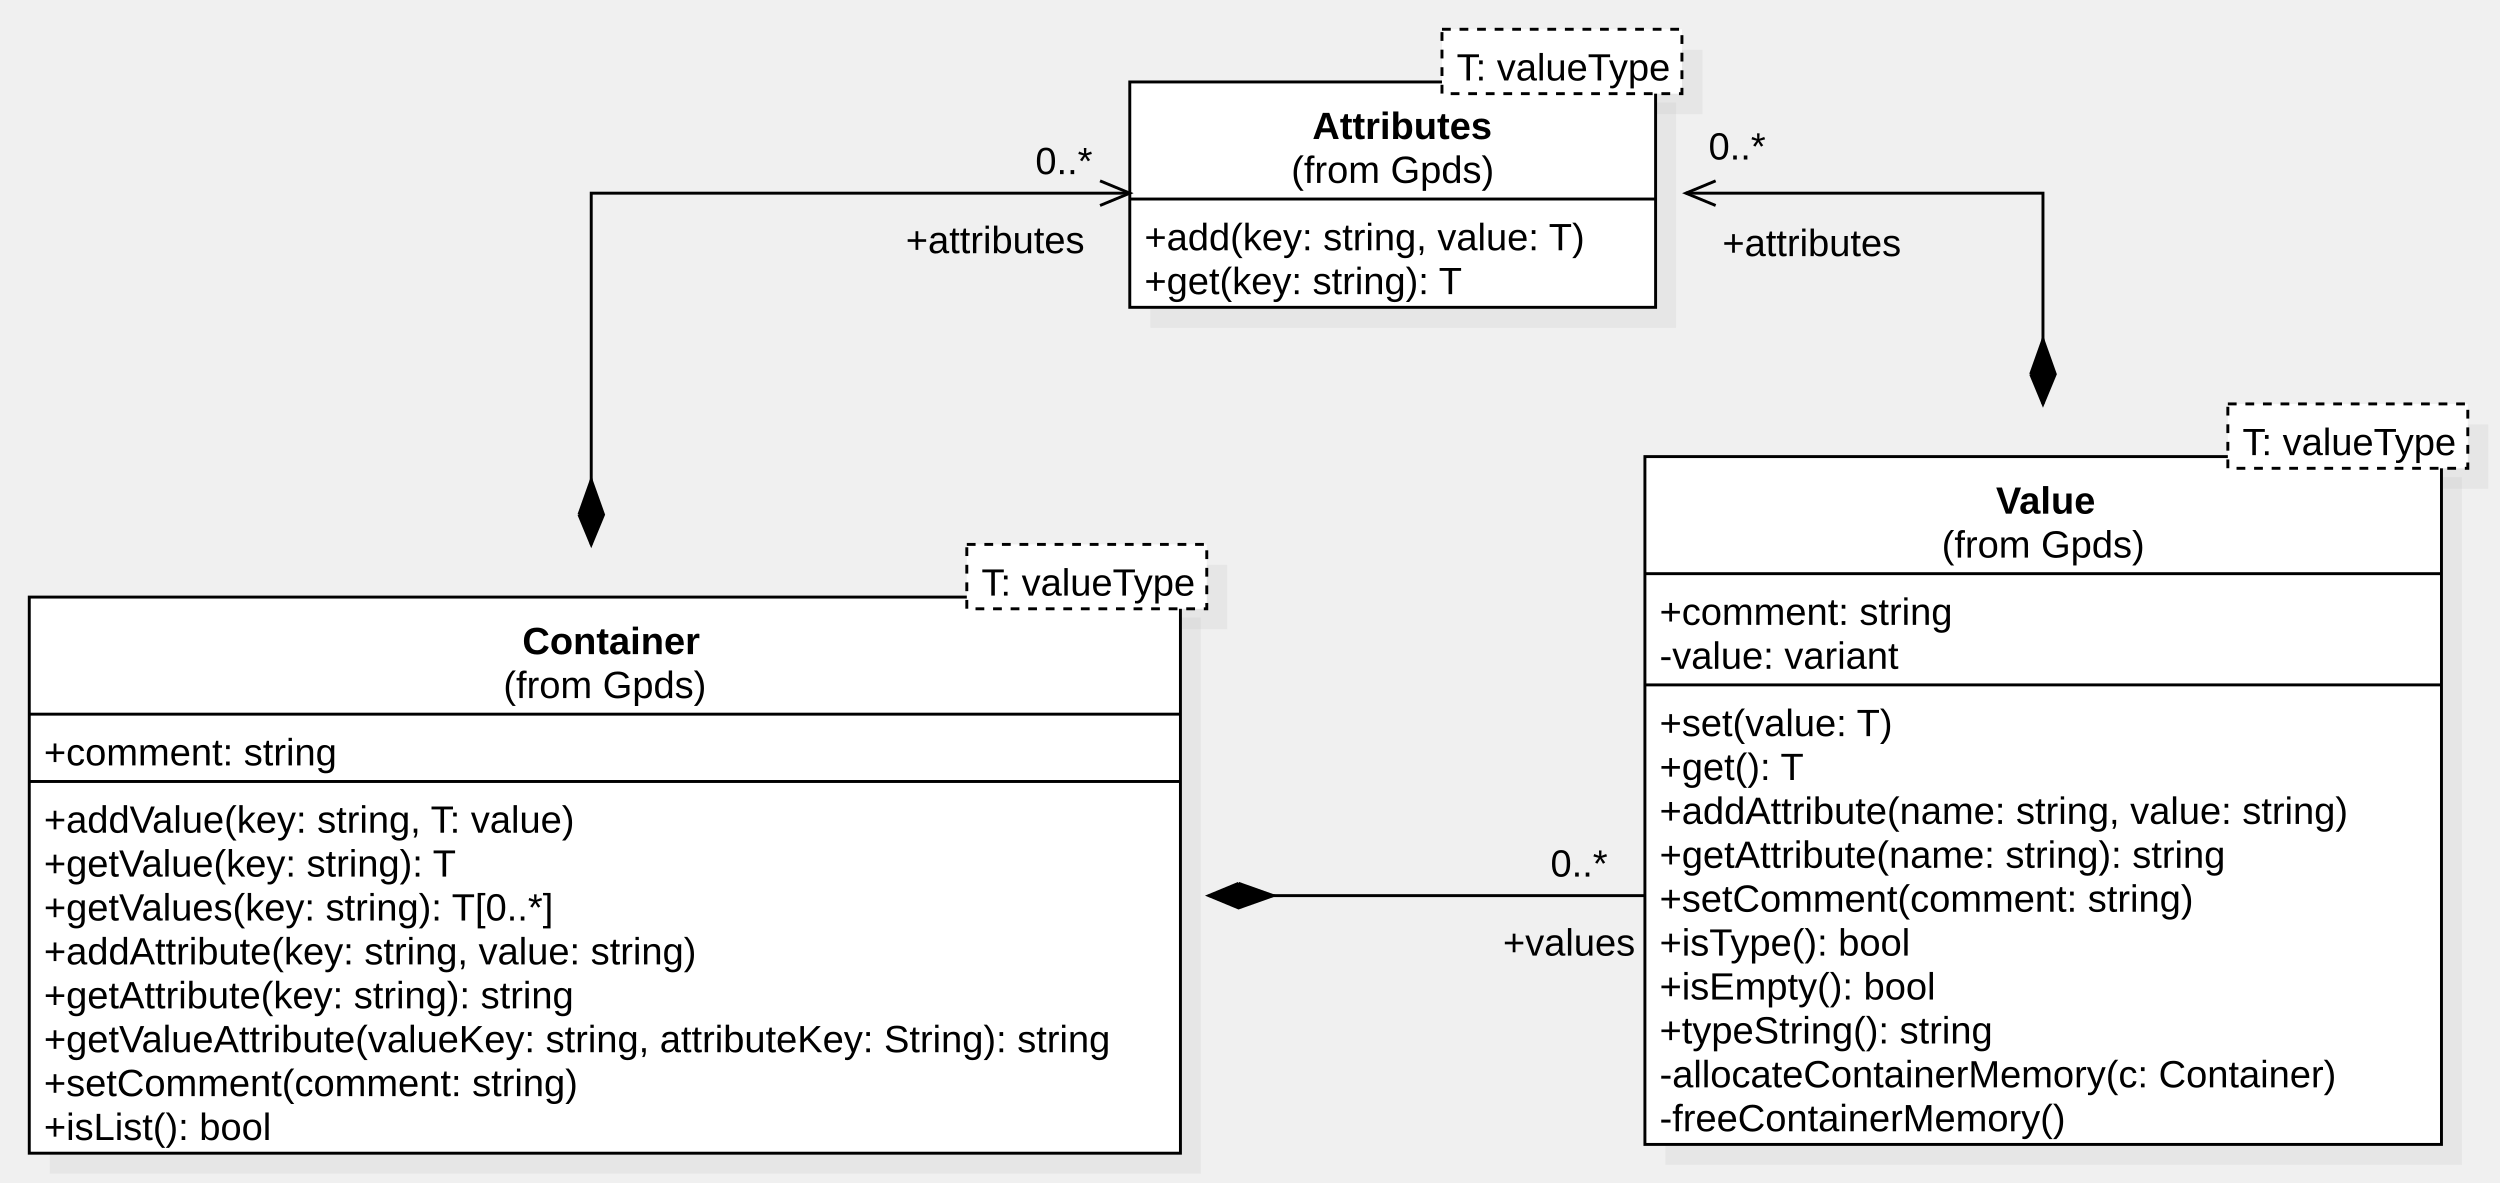
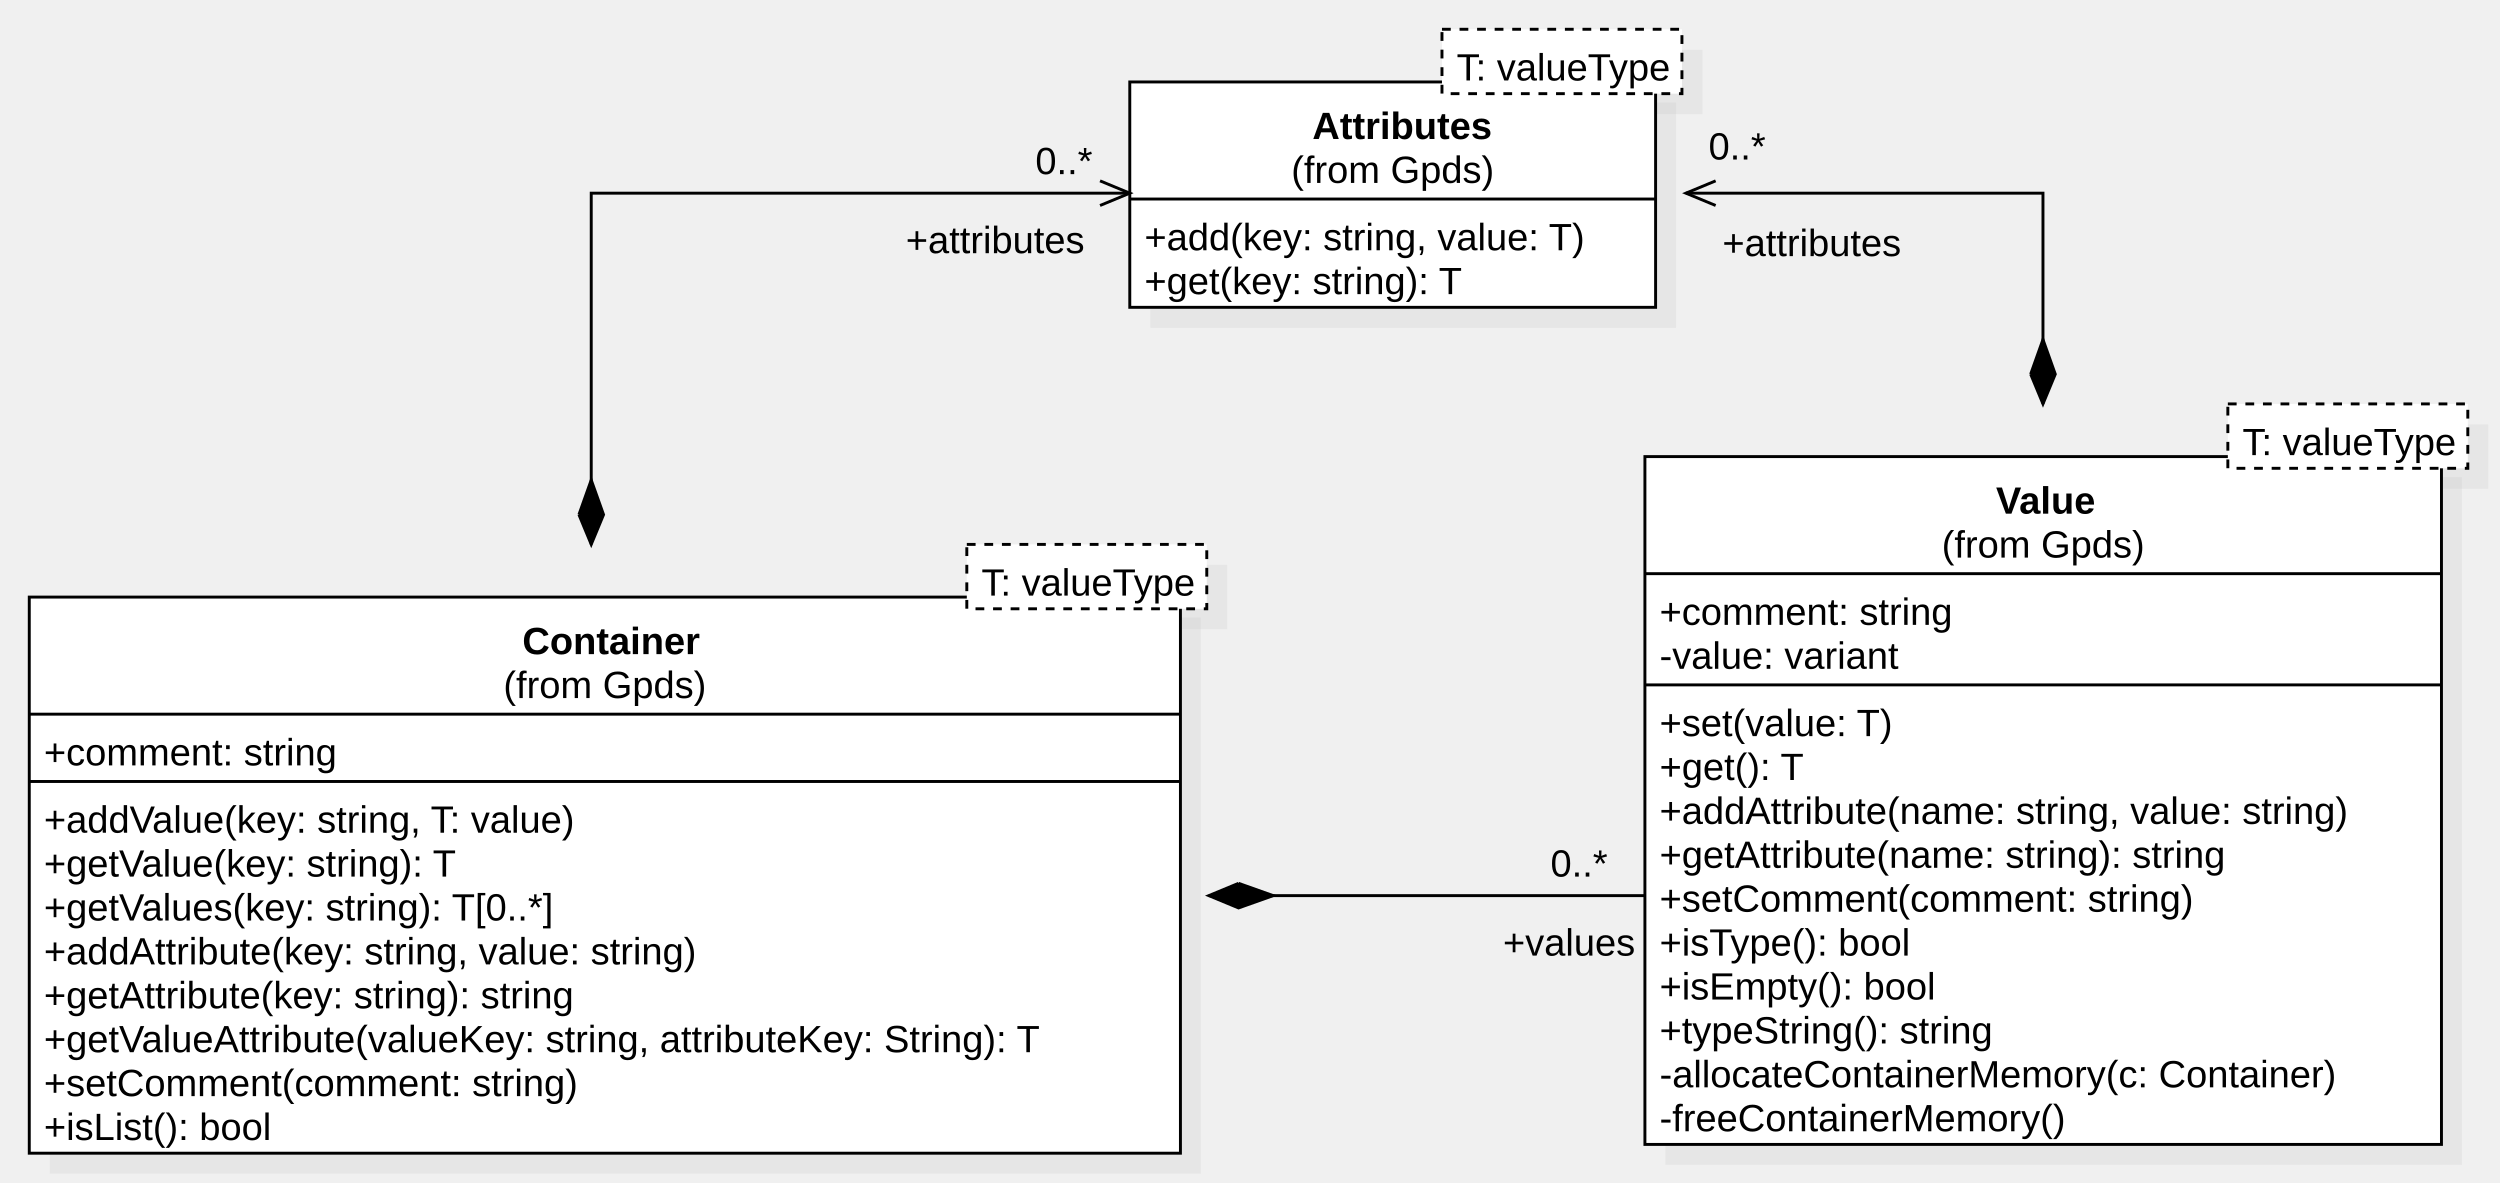
<svg xmlns="http://www.w3.org/2000/svg" version="1.1" width="854.147" height="404">
  <defs />
  <g>
    <g transform="translate(-14,-14) scale(1,1)">
      <rect fill="#C0C0C0" stroke="none" x="407" y="49" width="179.649" height="77" opacity="0.2" />
    </g>
    <g transform="translate(-14,-14) scale(1,1)">
      <rect fill="#C0C0C0" stroke="none" x="513.664" y="31" width="81.985" height="22" opacity="0.2" />
    </g>
    <g transform="translate(-14,-14) scale(1,1)">
      <rect fill="#ffffff" stroke="none" x="400" y="42" width="179.649" height="77" />
    </g>
    <g transform="translate(-14,-14) scale(1,1)">
      <path fill="none" stroke="#000000" d="M 400 42 L 579.649 42 L 579.649 119 L 400 119 L 400 42 Z Z" stroke-miterlimit="10" />
    </g>
    <g transform="translate(-14,-14) scale(1,1)">
      <path fill="none" stroke="#000000" d="M 400 82 L 579.649 82" stroke-miterlimit="10" />
    </g>
    <g transform="translate(-14,-14) scale(1,1)">
      <g>
        <path fill="none" stroke="none" />
        <text fill="#000000" stroke="none" font-family="Arial" font-size="13px" font-style="normal" font-weight="bold" text-decoration="none" x="462.368" y="61.5">Attributes</text>
      </g>
    </g>
    <g transform="translate(-14,-14) scale(1,1)">
      <g>
        <path fill="none" stroke="none" />
        <text fill="#000000" stroke="none" font-family="Arial" font-size="13px" font-style="normal" font-weight="normal" text-decoration="none" x="455.154" y="76.5">(from Gpds)</text>
      </g>
    </g>
    <g transform="translate(-14,-14) scale(1,1)">
      <g>
        <path fill="none" stroke="none" />
        <text fill="#000000" stroke="none" font-family="Arial" font-size="13px" font-style="normal" font-weight="normal" text-decoration="none" x="405" y="99.5">+add(key: string, value: T)</text>
      </g>
    </g>
    <g transform="translate(-14,-14) scale(1,1)">
      <g>
        <path fill="none" stroke="none" />
        <text fill="#000000" stroke="none" font-family="Arial" font-size="13px" font-style="normal" font-weight="normal" text-decoration="none" x="405" y="114.5">+get(key: string): T</text>
      </g>
    </g>
    <g transform="translate(-14,-14) scale(1,1)">
      <rect fill="#ffffff" stroke="none" x="506.664" y="24" width="81.985" height="22" />
    </g>
    <g transform="translate(-14,-14) scale(1,1)">
      <path fill="none" stroke="#000000" d="M 506.664 24 L 588.649 24 L 588.649 46 L 506.664 46 L 506.664 24 Z Z" stroke-miterlimit="10" stroke-dasharray="3" />
    </g>
    <g transform="translate(-14,-14) scale(1,1)">
      <g>
        <path fill="none" stroke="none" />
        <text fill="#000000" stroke="none" font-family="Arial" font-size="13px" font-style="normal" font-weight="normal" text-decoration="none" x="511.664" y="41.5">T: valueType</text>
      </g>
    </g>
    <g transform="translate(-14,-14) scale(1,1)">
      <rect fill="#C0C0C0" stroke="none" x="583" y="177" width="272.147" height="235" opacity="0.2" />
    </g>
    <g transform="translate(-14,-14) scale(1,1)">
      <rect fill="#C0C0C0" stroke="none" x="782.162" y="159" width="81.985" height="22" opacity="0.2" />
    </g>
    <g transform="translate(-14,-14) scale(1,1)">
      <rect fill="#ffffff" stroke="none" x="576" y="170" width="272.147" height="235" />
    </g>
    <g transform="translate(-14,-14) scale(1,1)">
      <path fill="none" stroke="#000000" d="M 576 170 L 848.147 170 L 848.147 405 L 576 405 L 576 170 Z Z" stroke-miterlimit="10" />
    </g>
    <g transform="translate(-14,-14) scale(1,1)">
      <path fill="none" stroke="#000000" d="M 576 210 L 848.147 210" stroke-miterlimit="10" />
    </g>
    <g transform="translate(-14,-14) scale(1,1)">
      <path fill="none" stroke="#000000" d="M 576 248 L 848.147 248" stroke-miterlimit="10" />
    </g>
    <g transform="translate(-14,-14) scale(1,1)">
      <g>
        <path fill="none" stroke="none" />
        <text fill="#000000" stroke="none" font-family="Arial" font-size="13px" font-style="normal" font-weight="bold" text-decoration="none" x="695.931" y="189.5">Value</text>
      </g>
    </g>
    <g transform="translate(-14,-14) scale(1,1)">
      <g>
        <path fill="none" stroke="none" />
        <text fill="#000000" stroke="none" font-family="Arial" font-size="13px" font-style="normal" font-weight="normal" text-decoration="none" x="677.403" y="204.5">(from Gpds)</text>
      </g>
    </g>
    <g transform="translate(-14,-14) scale(1,1)">
      <g>
        <path fill="none" stroke="none" />
        <text fill="#000000" stroke="none" font-family="Arial" font-size="13px" font-style="normal" font-weight="normal" text-decoration="none" x="581" y="227.5">+comment: string</text>
      </g>
    </g>
    <g transform="translate(-14,-14) scale(1,1)">
      <g>
        <path fill="none" stroke="none" />
        <text fill="#000000" stroke="none" font-family="Arial" font-size="13px" font-style="normal" font-weight="normal" text-decoration="none" x="581" y="242.5">-value: variant</text>
      </g>
    </g>
    <g transform="translate(-14,-14) scale(1,1)">
      <g>
        <path fill="none" stroke="none" />
        <text fill="#000000" stroke="none" font-family="Arial" font-size="13px" font-style="normal" font-weight="normal" text-decoration="none" x="581" y="265.5">+set(value: T)</text>
      </g>
    </g>
    <g transform="translate(-14,-14) scale(1,1)">
      <g>
        <path fill="none" stroke="none" />
        <text fill="#000000" stroke="none" font-family="Arial" font-size="13px" font-style="normal" font-weight="normal" text-decoration="none" x="581" y="280.5">+get(): T</text>
      </g>
    </g>
    <g transform="translate(-14,-14) scale(1,1)">
      <g>
        <path fill="none" stroke="none" />
        <text fill="#000000" stroke="none" font-family="Arial" font-size="13px" font-style="normal" font-weight="normal" text-decoration="none" x="581" y="295.5">+addAttribute(name: string, value: string)</text>
      </g>
    </g>
    <g transform="translate(-14,-14) scale(1,1)">
      <g>
        <path fill="none" stroke="none" />
        <text fill="#000000" stroke="none" font-family="Arial" font-size="13px" font-style="normal" font-weight="normal" text-decoration="none" x="581" y="310.5">+getAttribute(name: string): string</text>
      </g>
    </g>
    <g transform="translate(-14,-14) scale(1,1)">
      <g>
        <path fill="none" stroke="none" />
        <text fill="#000000" stroke="none" font-family="Arial" font-size="13px" font-style="normal" font-weight="normal" text-decoration="none" x="581" y="325.5">+setComment(comment: string)</text>
      </g>
    </g>
    <g transform="translate(-14,-14) scale(1,1)">
      <g>
        <path fill="none" stroke="none" />
        <text fill="#000000" stroke="none" font-family="Arial" font-size="13px" font-style="normal" font-weight="normal" text-decoration="none" x="581" y="340.5">+isType(): bool</text>
      </g>
    </g>
    <g transform="translate(-14,-14) scale(1,1)">
      <g>
        <path fill="none" stroke="none" />
        <text fill="#000000" stroke="none" font-family="Arial" font-size="13px" font-style="normal" font-weight="normal" text-decoration="none" x="581" y="355.5">+isEmpty(): bool</text>
      </g>
    </g>
    <g transform="translate(-14,-14) scale(1,1)">
      <g>
        <path fill="none" stroke="none" />
        <text fill="#000000" stroke="none" font-family="Arial" font-size="13px" font-style="normal" font-weight="normal" text-decoration="none" x="581" y="370.5">+typeString(): string</text>
      </g>
    </g>
    <g transform="translate(-14,-14) scale(1,1)">
      <g>
        <path fill="none" stroke="none" />
        <text fill="#000000" stroke="none" font-family="Arial" font-size="13px" font-style="normal" font-weight="normal" text-decoration="none" x="581" y="385.5">-allocateContainerMemory(c: Container)</text>
      </g>
    </g>
    <g transform="translate(-14,-14) scale(1,1)">
      <g>
        <path fill="none" stroke="none" />
        <text fill="#000000" stroke="none" font-family="Arial" font-size="13px" font-style="normal" font-weight="normal" text-decoration="none" x="581" y="400.5">-freeContainerMemory()</text>
      </g>
    </g>
    <g transform="translate(-14,-14) scale(1,1)">
      <rect fill="#ffffff" stroke="none" x="775.162" y="152" width="81.985" height="22" />
    </g>
    <g transform="translate(-14,-14) scale(1,1)">
      <path fill="none" stroke="#000000" d="M 775.162 152 L 857.147 152 L 857.147 174 L 775.162 174 L 775.162 152 Z Z" stroke-miterlimit="10" stroke-dasharray="3" />
    </g>
    <g transform="translate(-14,-14) scale(1,1)">
      <g>
        <path fill="none" stroke="none" />
        <text fill="#000000" stroke="none" font-family="Arial" font-size="13px" font-style="normal" font-weight="normal" text-decoration="none" x="780.162" y="169.5">T: valueType</text>
      </g>
    </g>
    <g transform="translate(-14,-14) scale(1,1)">
      <rect fill="#C0C0C0" stroke="none" x="31" y="225" width="393.305" height="190" opacity="0.2" />
    </g>
    <g transform="translate(-14,-14) scale(1,1)">
      <rect fill="#C0C0C0" stroke="none" x="351.319" y="207" width="81.985" height="22" opacity="0.2" />
    </g>
    <g transform="translate(-14,-14) scale(1,1)">
      <rect fill="#ffffff" stroke="none" x="24" y="218" width="393.305" height="190" />
    </g>
    <g transform="translate(-14,-14) scale(1,1)">
      <path fill="none" stroke="#000000" d="M 24 218 L 417.305 218 L 417.305 408 L 24 408 L 24 218 Z Z" stroke-miterlimit="10" />
    </g>
    <g transform="translate(-14,-14) scale(1,1)">
      <path fill="none" stroke="#000000" d="M 24 258 L 417.305 258" stroke-miterlimit="10" />
    </g>
    <g transform="translate(-14,-14) scale(1,1)">
      <path fill="none" stroke="#000000" d="M 24 281 L 417.305 281" stroke-miterlimit="10" />
    </g>
    <g transform="translate(-14,-14) scale(1,1)">
      <g>
        <path fill="none" stroke="none" />
        <text fill="#000000" stroke="none" font-family="Arial" font-size="13px" font-style="normal" font-weight="bold" text-decoration="none" x="192.469" y="237.5">Container</text>
      </g>
    </g>
    <g transform="translate(-14,-14) scale(1,1)">
      <g>
        <path fill="none" stroke="none" />
        <text fill="#000000" stroke="none" font-family="Arial" font-size="13px" font-style="normal" font-weight="normal" text-decoration="none" x="185.981" y="252.5">(from Gpds)</text>
      </g>
    </g>
    <g transform="translate(-14,-14) scale(1,1)">
      <g>
        <path fill="none" stroke="none" />
        <text fill="#000000" stroke="none" font-family="Arial" font-size="13px" font-style="normal" font-weight="normal" text-decoration="none" x="29" y="275.5">+comment: string</text>
      </g>
    </g>
    <g transform="translate(-14,-14) scale(1,1)">
      <g>
        <path fill="none" stroke="none" />
        <text fill="#000000" stroke="none" font-family="Arial" font-size="13px" font-style="normal" font-weight="normal" text-decoration="none" x="29" y="298.5">+addValue(key: string, T: value)</text>
      </g>
    </g>
    <g transform="translate(-14,-14) scale(1,1)">
      <g>
        <path fill="none" stroke="none" />
        <text fill="#000000" stroke="none" font-family="Arial" font-size="13px" font-style="normal" font-weight="normal" text-decoration="none" x="29" y="313.5">+getValue(key: string): T</text>
      </g>
    </g>
    <g transform="translate(-14,-14) scale(1,1)">
      <g>
        <path fill="none" stroke="none" />
        <text fill="#000000" stroke="none" font-family="Arial" font-size="13px" font-style="normal" font-weight="normal" text-decoration="none" x="29" y="328.5">+getValues(key: string): T[0..*]</text>
      </g>
    </g>
    <g transform="translate(-14,-14) scale(1,1)">
      <g>
        <path fill="none" stroke="none" />
        <text fill="#000000" stroke="none" font-family="Arial" font-size="13px" font-style="normal" font-weight="normal" text-decoration="none" x="29" y="343.5">+addAttribute(key: string, value: string)</text>
      </g>
    </g>
    <g transform="translate(-14,-14) scale(1,1)">
      <g>
        <path fill="none" stroke="none" />
        <text fill="#000000" stroke="none" font-family="Arial" font-size="13px" font-style="normal" font-weight="normal" text-decoration="none" x="29" y="358.5">+getAttribute(key: string): string</text>
      </g>
    </g>
    <g transform="translate(-14,-14) scale(1,1)">
      <g>
        <path fill="none" stroke="none" />
-         <text fill="#000000" stroke="none" font-family="Arial" font-size="13px" font-style="normal" font-weight="normal" text-decoration="none" x="29" y="373.5">+getValueAttribute(valueKey: string, attributeKey: String): string</text>
+         <text fill="#000000" stroke="none" font-family="Arial" font-size="13px" font-style="normal" font-weight="normal" text-decoration="none" x="29" y="373.5">+getValueAttribute(valueKey: string, attributeKey: String): T</text>
      </g>
    </g>
    <g transform="translate(-14,-14) scale(1,1)">
      <g>
        <path fill="none" stroke="none" />
        <text fill="#000000" stroke="none" font-family="Arial" font-size="13px" font-style="normal" font-weight="normal" text-decoration="none" x="29" y="388.5">+setComment(comment: string)</text>
      </g>
    </g>
    <g transform="translate(-14,-14) scale(1,1)">
      <g>
        <path fill="none" stroke="none" />
        <text fill="#000000" stroke="none" font-family="Arial" font-size="13px" font-style="normal" font-weight="normal" text-decoration="none" x="29" y="403.5">+isList(): bool</text>
      </g>
    </g>
    <g transform="translate(-14,-14) scale(1,1)">
      <rect fill="#ffffff" stroke="none" x="344.319" y="200" width="81.985" height="22" />
    </g>
    <g transform="translate(-14,-14) scale(1,1)">
      <path fill="none" stroke="#000000" d="M 344.319 200 L 426.305 200 L 426.305 222 L 344.319 222 L 344.319 200 Z Z" stroke-miterlimit="10" stroke-dasharray="3" />
    </g>
    <g transform="translate(-14,-14) scale(1,1)">
      <g>
        <path fill="none" stroke="none" />
        <text fill="#000000" stroke="none" font-family="Arial" font-size="13px" font-style="normal" font-weight="normal" text-decoration="none" x="349.319" y="217.5">T: valueType</text>
      </g>
    </g>
    <g transform="translate(-14,-14) scale(1,1)">
      <path fill="none" stroke="#000000" d="M 590 80 L 712 80 L 712 152" stroke-miterlimit="10" />
    </g>
    <g transform="translate(-14,-14) scale(1,1)">
      <path fill="#000000" stroke="none" d="M 707.79 141.837 L 712 152 L 716.21 141.837 L 712 130" />
    </g>
    <g transform="translate(-14,-14) scale(1,1)">
      <path fill="none" stroke="#000000" d="M 707.79 141.837 L 712 152 L 716.21 141.837 L 712 130 L 707.79 141.837" stroke-miterlimit="10" />
    </g>
    <g transform="translate(-14,-14) scale(1,1)">
      <path fill="none" stroke="#000000" d="M 600.163 75.79 L 590 80 L 600.163 84.21" stroke-miterlimit="10" />
    </g>
    <g transform="translate(-14,-14) scale(1,1)">
      <g>
        <path fill="none" stroke="none" />
        <text fill="#000000" stroke="none" font-family="Arial" font-size="13px" font-style="normal" font-weight="normal" text-decoration="none" x="602.474" y="101.5">+attributes</text>
      </g>
    </g>
    <g transform="translate(-14,-14) scale(1,1)">
      <g>
        <path fill="none" stroke="none" />
        <text fill="#000000" stroke="none" font-family="Arial" font-size="13px" font-style="normal" font-weight="normal" text-decoration="none" x="597.744" y="68.5">0..*</text>
      </g>
    </g>
    <g transform="translate(-14,-14) scale(1,1)">
      <path fill="none" stroke="#000000" d="M 400 80 L 216 80 L 216 200" stroke-miterlimit="10" />
    </g>
    <g transform="translate(-14,-14) scale(1,1)">
      <path fill="#000000" stroke="none" d="M 211.79 189.837 L 216 200 L 220.21 189.837 L 216 178" />
    </g>
    <g transform="translate(-14,-14) scale(1,1)">
      <path fill="none" stroke="#000000" d="M 211.79 189.837 L 216 200 L 220.21 189.837 L 216 178 L 211.79 189.837" stroke-miterlimit="10" />
    </g>
    <g transform="translate(-14,-14) scale(1,1)">
      <path fill="none" stroke="#000000" d="M 389.837 84.21 L 400 80 L 389.837 75.79" stroke-miterlimit="10" />
    </g>
    <g transform="translate(-14,-14) scale(1,1)">
      <g>
        <path fill="none" stroke="none" />
        <text fill="#000000" stroke="none" font-family="Arial" font-size="13px" font-style="normal" font-weight="normal" text-decoration="none" x="323.474" y="100.5">+attributes</text>
      </g>
    </g>
    <g transform="translate(-14,-14) scale(1,1)">
      <g>
        <path fill="none" stroke="none" />
        <text fill="#000000" stroke="none" font-family="Arial" font-size="13px" font-style="normal" font-weight="normal" text-decoration="none" x="367.744" y="73.5">0..*</text>
      </g>
    </g>
    <g transform="translate(-14,-14) scale(1,1)">
      <path fill="none" stroke="#000000" d="M 576 320 L 427 320" stroke-miterlimit="10" />
    </g>
    <g transform="translate(-14,-14) scale(1,1)">
      <path fill="#000000" stroke="none" d="M 437.163 315.79 L 427 320 L 437.163 324.21 L 449 320" />
    </g>
    <g transform="translate(-14,-14) scale(1,1)">
      <path fill="none" stroke="#000000" d="M 437.163 315.79 L 427 320 L 437.163 324.21 L 449 320 L 437.163 315.79" stroke-miterlimit="10" />
    </g>
    <g transform="translate(-14,-14) scale(1,1)">
      <g>
        <path fill="none" stroke="none" />
        <text fill="#000000" stroke="none" font-family="Arial" font-size="13px" font-style="normal" font-weight="normal" text-decoration="none" x="527.5" y="340.5">+values</text>
      </g>
    </g>
    <g transform="translate(-14,-14) scale(1,1)">
      <g>
        <path fill="none" stroke="none" />
        <text fill="#000000" stroke="none" font-family="Arial" font-size="13px" font-style="normal" font-weight="normal" text-decoration="none" x="543.744" y="313.5">0..*</text>
      </g>
    </g>
  </g>
</svg>
